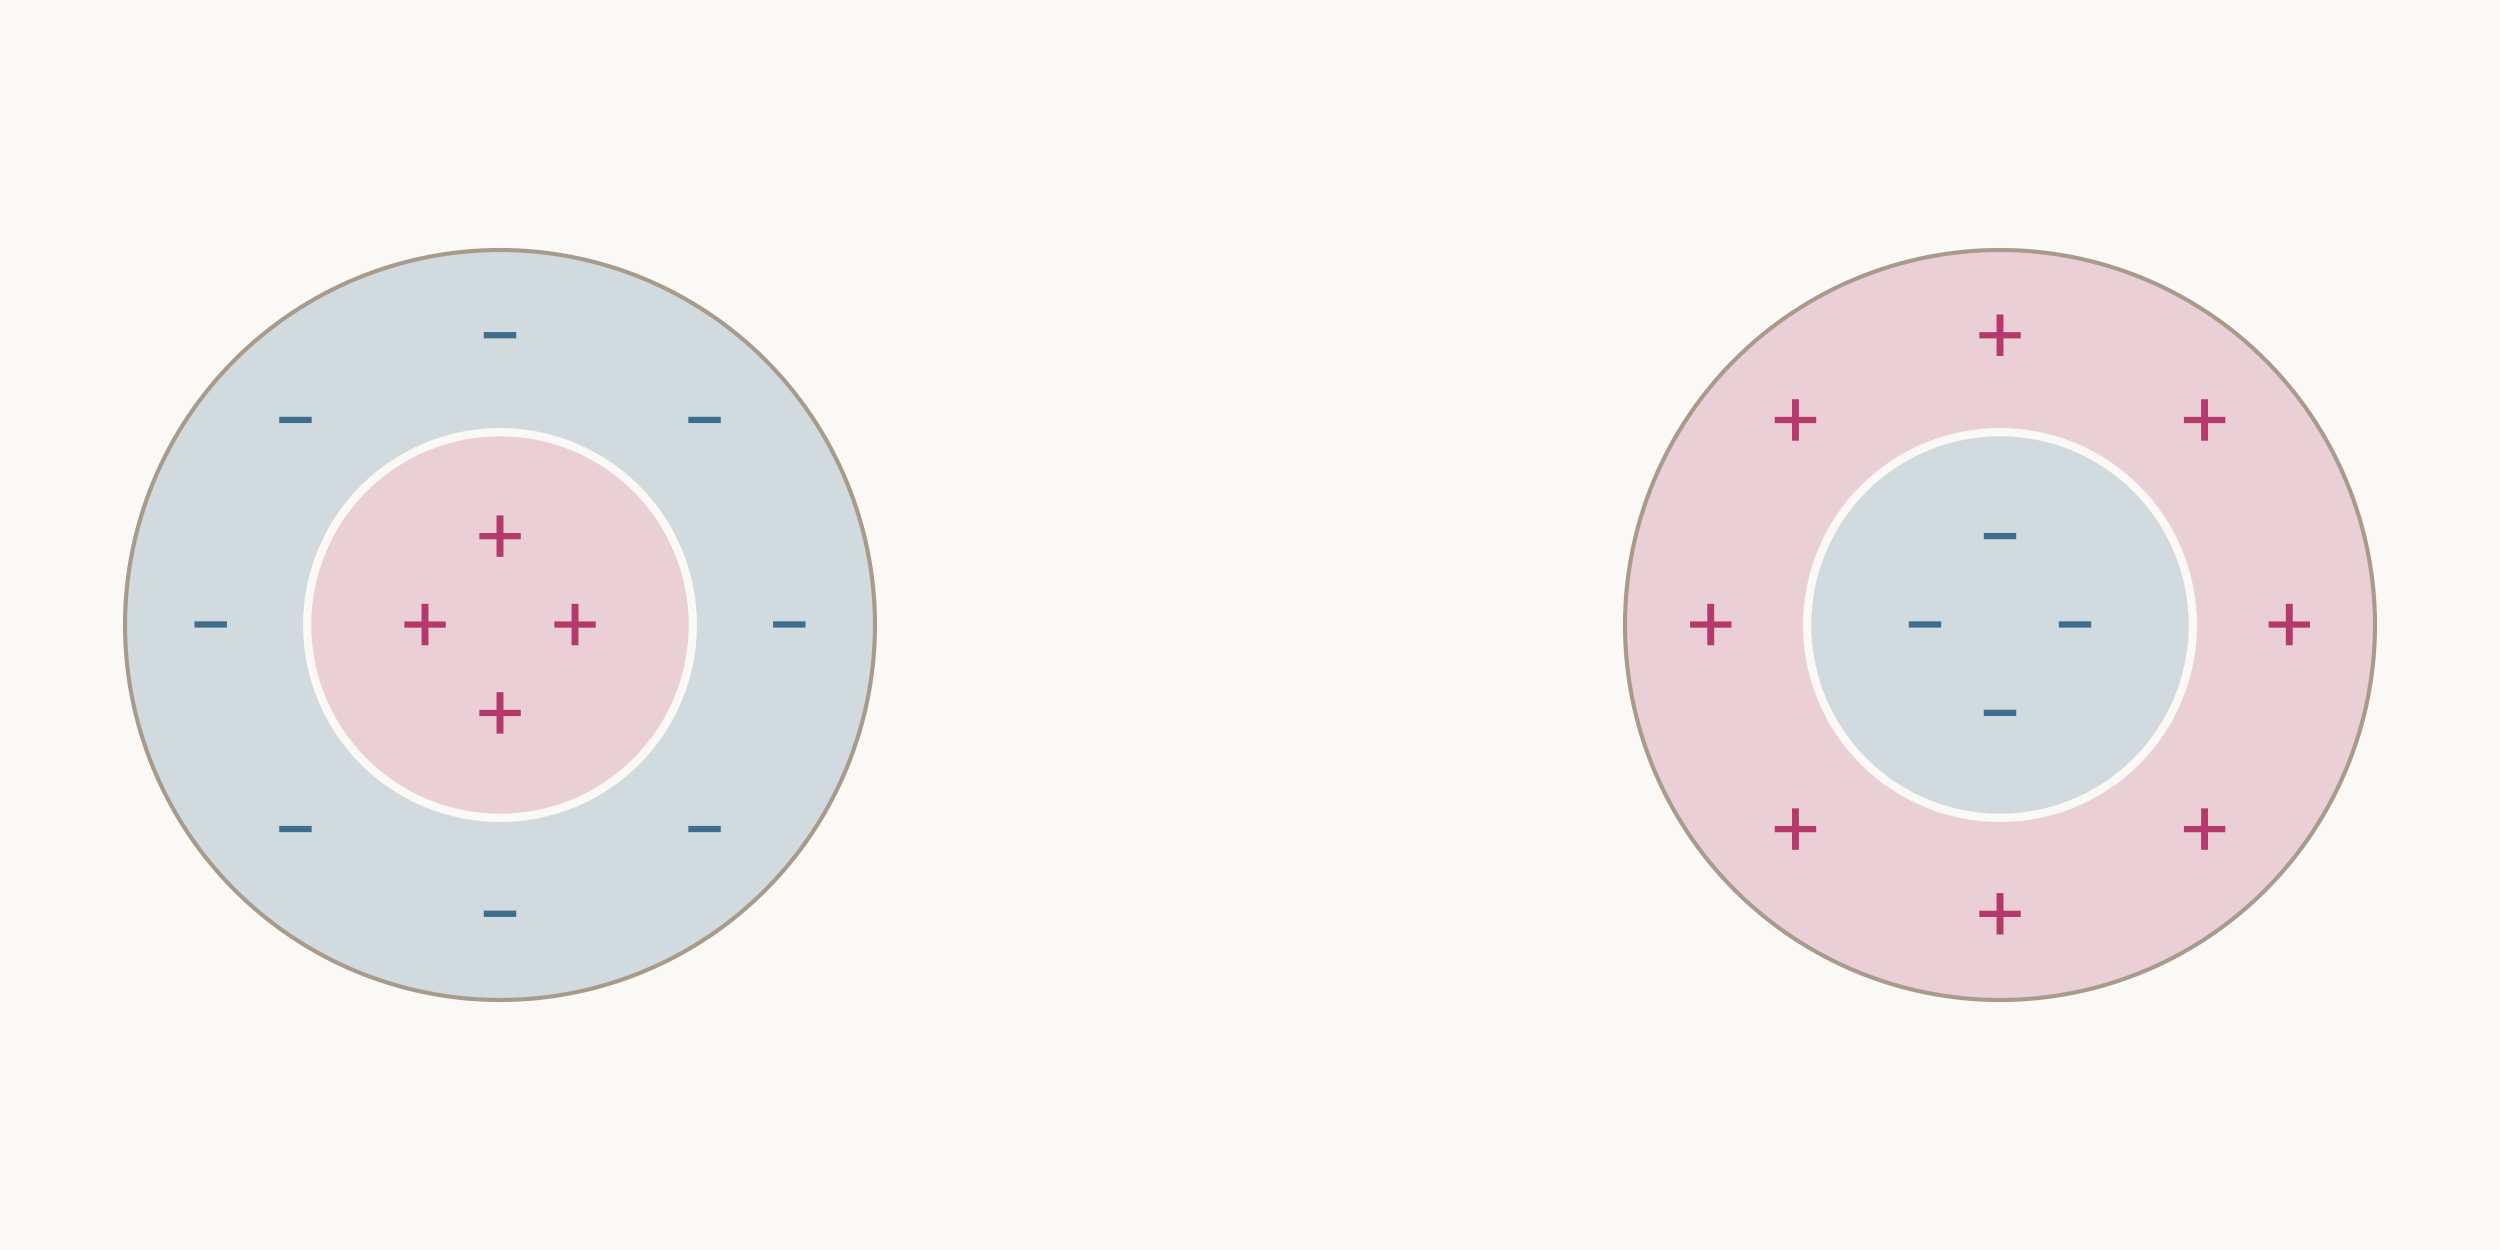
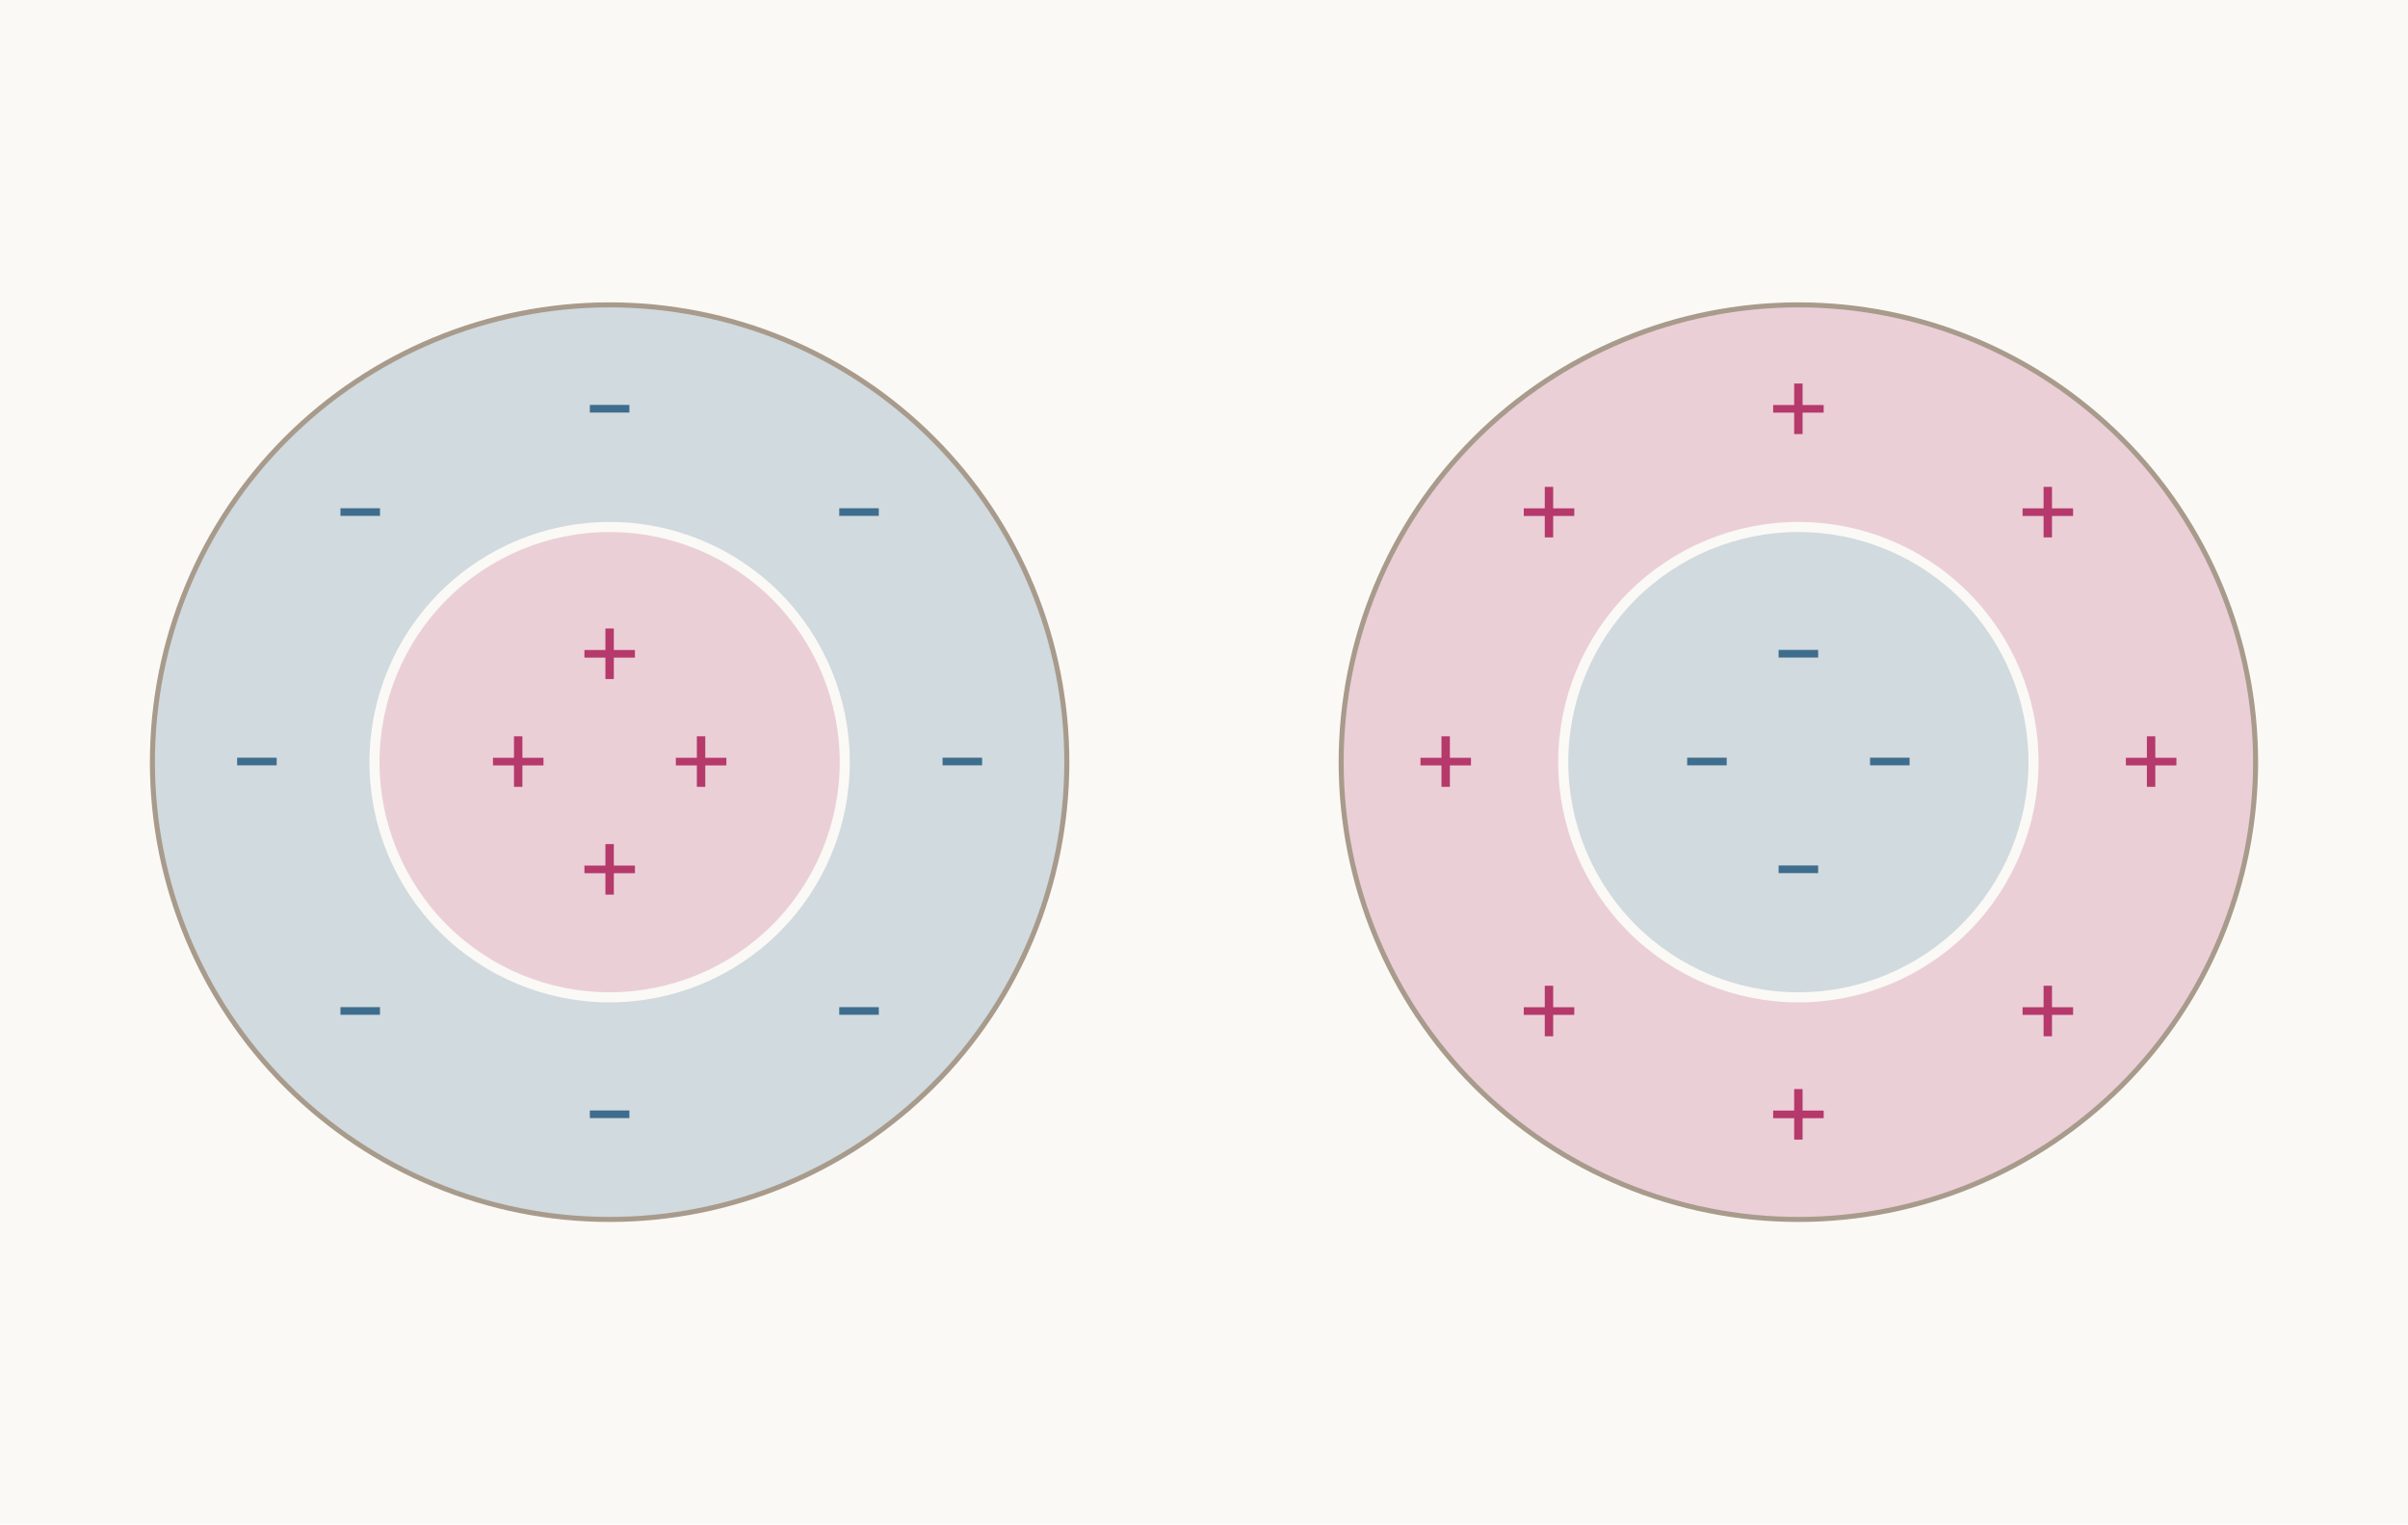
- <svg xmlns="http://www.w3.org/2000/svg" xmlns:xlink="http://www.w3.org/1999/xlink" width="604.8pt" height="302.4pt" viewBox="0 0 604.8 302.4" version="1.1">
+ <svg xmlns="http://www.w3.org/2000/svg" xmlns:xlink="http://www.w3.org/1999/xlink" width="477.792pt" height="302.4pt" viewBox="0 0 477.792 302.4" version="1.1">
  <defs>
    <style type="text/css">*{stroke-linejoin: round; stroke-linecap: butt}</style>
  </defs>
  <g id="figure_1">
    <g id="patch_1">
-       <path d="M 0 302.4  L 604.8 302.4  L 604.8 0  L 0 0  z " style="fill: #faf9f5" />
+       <path d="M 0 302.4  L 477.792 302.4  L 477.792 0  L 0 0  z " style="fill: #faf9f5" />
    </g>
    <g id="axes_1">
      <g id="patch_2">
-         <path d="M 120.96 60.48  C 145.019 60.48 168.096 70.039 185.109 87.051  C 202.121 104.064 211.68 127.141 211.68 151.2  C 211.68 175.259 202.121 198.336 185.109 215.349  C 168.096 232.361 145.019 241.92 120.96 241.92  C 96.901 241.92 73.824 232.361 56.811 215.349  C 39.799 198.336 30.24 175.259 30.24 151.2  C 30.24 127.141 39.799 104.064 56.811 87.051  C 73.824 70.039 96.901 60.48 120.96 60.48  z " clip-path="url(#pe4d18af705)" style="fill: #d1dade; stroke: #a89b8c; stroke-linejoin: miter" />
+         <path d="M 120.96 60.48  C 145.019 60.48 168.096 70.039 185.109 87.051  C 202.121 104.064 211.68 127.141 211.68 151.2  C 211.68 175.259 202.121 198.336 185.109 215.349  C 168.096 232.361 145.019 241.92 120.96 241.92  C 96.901 241.92 73.824 232.361 56.811 215.349  C 39.799 198.336 30.24 175.259 30.24 151.2  C 30.24 127.141 39.799 104.064 56.811 87.051  C 73.824 70.039 96.901 60.48 120.96 60.48  z " clip-path="url(#p5cfa70dc92)" style="fill: #d1dade; stroke: #a89b8c; stroke-linejoin: miter" />
      </g>
      <g id="patch_3">
-         <path d="M 120.96 104.544  C 133.333 104.544 145.202 109.46 153.951 118.209  C 162.7 126.958 167.616 138.827 167.616 151.2  C 167.616 163.573 162.7 175.442 153.951 184.191  C 145.202 192.94 133.333 197.856 120.96 197.856  C 108.587 197.856 96.718 192.94 87.969 184.191  C 79.22 175.442 74.304 163.573 74.304 151.2  C 74.304 138.827 79.22 126.958 87.969 118.209  C 96.718 109.46 108.587 104.544 120.96 104.544  z " clip-path="url(#pe4d18af705)" style="fill: #ebcfd7; stroke: #faf9f5; stroke-width: 2; stroke-linejoin: miter" />
+         <path d="M 120.96 104.544  C 133.333 104.544 145.202 109.46 153.951 118.209  C 162.7 126.958 167.616 138.827 167.616 151.2  C 167.616 163.573 162.7 175.442 153.951 184.191  C 145.202 192.94 133.333 197.856 120.96 197.856  C 108.587 197.856 96.718 192.94 87.969 184.191  C 79.22 175.442 74.304 163.573 74.304 151.2  C 74.304 138.827 79.22 126.958 87.969 118.209  C 96.718 109.46 108.587 104.544 120.96 104.544  z " clip-path="url(#p5cfa70dc92)" style="fill: #ebcfd7; stroke: #faf9f5; stroke-width: 2; stroke-linejoin: miter" />
      </g>
      <g id="patch_4">
-         <path d="M 483.84 60.48  C 507.899 60.48 530.976 70.039 547.989 87.051  C 565.001 104.064 574.56 127.141 574.56 151.2  C 574.56 175.259 565.001 198.336 547.989 215.349  C 530.976 232.361 507.899 241.92 483.84 241.92  C 459.781 241.92 436.704 232.361 419.691 215.349  C 402.679 198.336 393.12 175.259 393.12 151.2  C 393.12 127.141 402.679 104.064 419.691 87.051  C 436.704 70.039 459.781 60.48 483.84 60.48  z " clip-path="url(#pe4d18af705)" style="fill: #ebcfd7; stroke: #a89b8c; stroke-linejoin: miter" />
+         <path d="M 356.832 60.48  C 380.891 60.48 403.968 70.039 420.981 87.051  C 437.993 104.064 447.552 127.141 447.552 151.2  C 447.552 175.259 437.993 198.336 420.981 215.349  C 403.968 232.361 380.891 241.92 356.832 241.92  C 332.773 241.92 309.696 232.361 292.683 215.349  C 275.671 198.336 266.112 175.259 266.112 151.2  C 266.112 127.141 275.671 104.064 292.683 87.051  C 309.696 70.039 332.773 60.48 356.832 60.48  z " clip-path="url(#p5cfa70dc92)" style="fill: #ebcfd7; stroke: #a89b8c; stroke-linejoin: miter" />
      </g>
      <g id="patch_5">
-         <path d="M 483.84 104.544  C 496.213 104.544 508.082 109.46 516.831 118.209  C 525.58 126.958 530.496 138.827 530.496 151.2  C 530.496 163.573 525.58 175.442 516.831 184.191  C 508.082 192.94 496.213 197.856 483.84 197.856  C 471.467 197.856 459.598 192.94 450.849 184.191  C 442.1 175.442 437.184 163.573 437.184 151.2  C 437.184 138.827 442.1 126.958 450.849 118.209  C 459.598 109.46 471.467 104.544 483.84 104.544  z " clip-path="url(#pe4d18af705)" style="fill: #d1dade; stroke: #faf9f5; stroke-width: 2; stroke-linejoin: miter" />
+         <path d="M 356.832 104.544  C 369.205 104.544 381.074 109.46 389.823 118.209  C 398.572 126.958 403.488 138.827 403.488 151.2  C 403.488 163.573 398.572 175.442 389.823 184.191  C 381.074 192.94 369.205 197.856 356.832 197.856  C 344.459 197.856 332.59 192.94 323.841 184.191  C 315.092 175.442 310.176 163.573 310.176 151.2  C 310.176 138.827 315.092 126.958 323.841 118.209  C 332.59 109.46 344.459 104.544 356.832 104.544  z " clip-path="url(#p5cfa70dc92)" style="fill: #d1dade; stroke: #faf9f5; stroke-width: 2; stroke-linejoin: miter" />
      </g>
      <g id="text_1">
        <g style="fill: #3e6d8e" transform="translate(185.5294 158.2762) scale(0.19656 -0.19656)">
          <defs>
            <path id="Poppins-Regular-2212" d="M 3040 2592  L 3040 2099  L 486 2099  L 486 2592  L 3040 2592  z " transform="scale(0.015625)" />
          </defs>
          <use xlink:href="#Poppins-Regular-2212" />
        </g>
      </g>
      <g id="text_2">
        <g style="fill: #3e6d8e" transform="translate(165.0315 207.7623) scale(0.19656 -0.19656)">
          <use xlink:href="#Poppins-Regular-2212" />
        </g>
      </g>
      <g id="text_3">
        <g style="fill: #3e6d8e" transform="translate(115.5454 228.2602) scale(0.19656 -0.19656)">
          <use xlink:href="#Poppins-Regular-2212" />
        </g>
      </g>
      <g id="text_4">
        <g style="fill: #3e6d8e" transform="translate(66.05922 207.7623) scale(0.19656 -0.19656)">
          <use xlink:href="#Poppins-Regular-2212" />
        </g>
      </g>
      <g id="text_5">
        <g style="fill: #3e6d8e" transform="translate(45.56139 158.2762) scale(0.19656 -0.19656)">
          <use xlink:href="#Poppins-Regular-2212" />
        </g>
      </g>
      <g id="text_6">
        <g style="fill: #3e6d8e" transform="translate(66.05922 108.79) scale(0.19656 -0.19656)">
          <use xlink:href="#Poppins-Regular-2212" />
        </g>
      </g>
      <g id="text_7">
        <g style="fill: #3e6d8e" transform="translate(115.5454 88.29216) scale(0.19656 -0.19656)">
          <use xlink:href="#Poppins-Regular-2212" />
        </g>
      </g>
      <g id="text_8">
        <g style="fill: #3e6d8e" transform="translate(165.0315 108.79) scale(0.19656 -0.19656)">
          <use xlink:href="#Poppins-Regular-2212" />
        </g>
      </g>
      <g id="text_9">
        <g style="fill: #b5396b" transform="translate(96.10378 158.2762) scale(0.19656 -0.19656)">
          <defs>
            <path id="Poppins-Regular-2b" d="M 3821 2093  L 2458 2093  L 2458 710  L 1914 710  L 1914 2093  L 557 2093  L 557 2586  L 1914 2586  L 1914 3974  L 2458 3974  L 2458 2586  L 3821 2586  L 3821 2093  z " transform="scale(0.015625)" />
          </defs>
          <use xlink:href="#Poppins-Regular-2b" />
        </g>
      </g>
      <g id="text_10">
        <g style="fill: #b5396b" transform="translate(132.3918 158.2762) scale(0.19656 -0.19656)">
          <use xlink:href="#Poppins-Regular-2b" />
        </g>
      </g>
      <g id="text_11">
        <g style="fill: #b5396b" transform="translate(114.2478 136.8922) scale(0.19656 -0.19656)">
          <use xlink:href="#Poppins-Regular-2b" />
        </g>
      </g>
      <g id="text_12">
        <g style="fill: #b5396b" transform="translate(114.2478 179.6602) scale(0.19656 -0.19656)">
          <use xlink:href="#Poppins-Regular-2b" />
        </g>
      </g>
      <g id="text_13">
-         <g style="fill: #b5396b" transform="translate(547.1118 158.2762) scale(0.19656 -0.19656)">
+         <g style="fill: #b5396b" transform="translate(420.1038 158.2762) scale(0.19656 -0.19656)">
          <use xlink:href="#Poppins-Regular-2b" />
        </g>
      </g>
      <g id="text_14">
-         <g style="fill: #b5396b" transform="translate(526.6139 207.7623) scale(0.19656 -0.19656)">
+         <g style="fill: #b5396b" transform="translate(399.6059 207.7623) scale(0.19656 -0.19656)">
          <use xlink:href="#Poppins-Regular-2b" />
        </g>
      </g>
      <g id="text_15">
-         <g style="fill: #b5396b" transform="translate(477.1278 228.2602) scale(0.19656 -0.19656)">
+         <g style="fill: #b5396b" transform="translate(350.1198 228.2602) scale(0.19656 -0.19656)">
          <use xlink:href="#Poppins-Regular-2b" />
        </g>
      </g>
      <g id="text_16">
-         <g style="fill: #b5396b" transform="translate(427.6416 207.7623) scale(0.19656 -0.19656)">
+         <g style="fill: #b5396b" transform="translate(300.6336 207.7623) scale(0.19656 -0.19656)">
          <use xlink:href="#Poppins-Regular-2b" />
        </g>
      </g>
      <g id="text_17">
-         <g style="fill: #b5396b" transform="translate(407.1438 158.2762) scale(0.19656 -0.19656)">
+         <g style="fill: #b5396b" transform="translate(280.1358 158.2762) scale(0.19656 -0.19656)">
          <use xlink:href="#Poppins-Regular-2b" />
        </g>
      </g>
      <g id="text_18">
-         <g style="fill: #b5396b" transform="translate(427.6416 108.79) scale(0.19656 -0.19656)">
+         <g style="fill: #b5396b" transform="translate(300.6336 108.79) scale(0.19656 -0.19656)">
          <use xlink:href="#Poppins-Regular-2b" />
        </g>
      </g>
      <g id="text_19">
-         <g style="fill: #b5396b" transform="translate(477.1278 88.29216) scale(0.19656 -0.19656)">
+         <g style="fill: #b5396b" transform="translate(350.1198 88.29216) scale(0.19656 -0.19656)">
          <use xlink:href="#Poppins-Regular-2b" />
        </g>
      </g>
      <g id="text_20">
-         <g style="fill: #b5396b" transform="translate(526.6139 108.79) scale(0.19656 -0.19656)">
+         <g style="fill: #b5396b" transform="translate(399.6059 108.79) scale(0.19656 -0.19656)">
          <use xlink:href="#Poppins-Regular-2b" />
        </g>
      </g>
      <g id="text_21">
-         <g style="fill: #3e6d8e" transform="translate(460.2814 158.2762) scale(0.19656 -0.19656)">
+         <g style="fill: #3e6d8e" transform="translate(333.2734 158.2762) scale(0.19656 -0.19656)">
          <use xlink:href="#Poppins-Regular-2212" />
        </g>
      </g>
      <g id="text_22">
-         <g style="fill: #3e6d8e" transform="translate(496.5694 158.2762) scale(0.19656 -0.19656)">
+         <g style="fill: #3e6d8e" transform="translate(369.5614 158.2762) scale(0.19656 -0.19656)">
          <use xlink:href="#Poppins-Regular-2212" />
        </g>
      </g>
      <g id="text_23">
-         <g style="fill: #3e6d8e" transform="translate(478.4254 136.8922) scale(0.19656 -0.19656)">
+         <g style="fill: #3e6d8e" transform="translate(351.4174 136.8922) scale(0.19656 -0.19656)">
          <use xlink:href="#Poppins-Regular-2212" />
        </g>
      </g>
      <g id="text_24">
-         <g style="fill: #3e6d8e" transform="translate(478.4254 179.6602) scale(0.19656 -0.19656)">
+         <g style="fill: #3e6d8e" transform="translate(351.4174 179.6602) scale(0.19656 -0.19656)">
          <use xlink:href="#Poppins-Regular-2212" />
        </g>
      </g>
    </g>
  </g>
  <defs>
-     <clipPath id="pe4d18af705">
-       <rect x="0" y="0" width="604.8" height="302.4" />
+     <clipPath id="p5cfa70dc92">
+       <rect x="0" y="-0" width="477.792" height="302.4" />
    </clipPath>
  </defs>
</svg>
